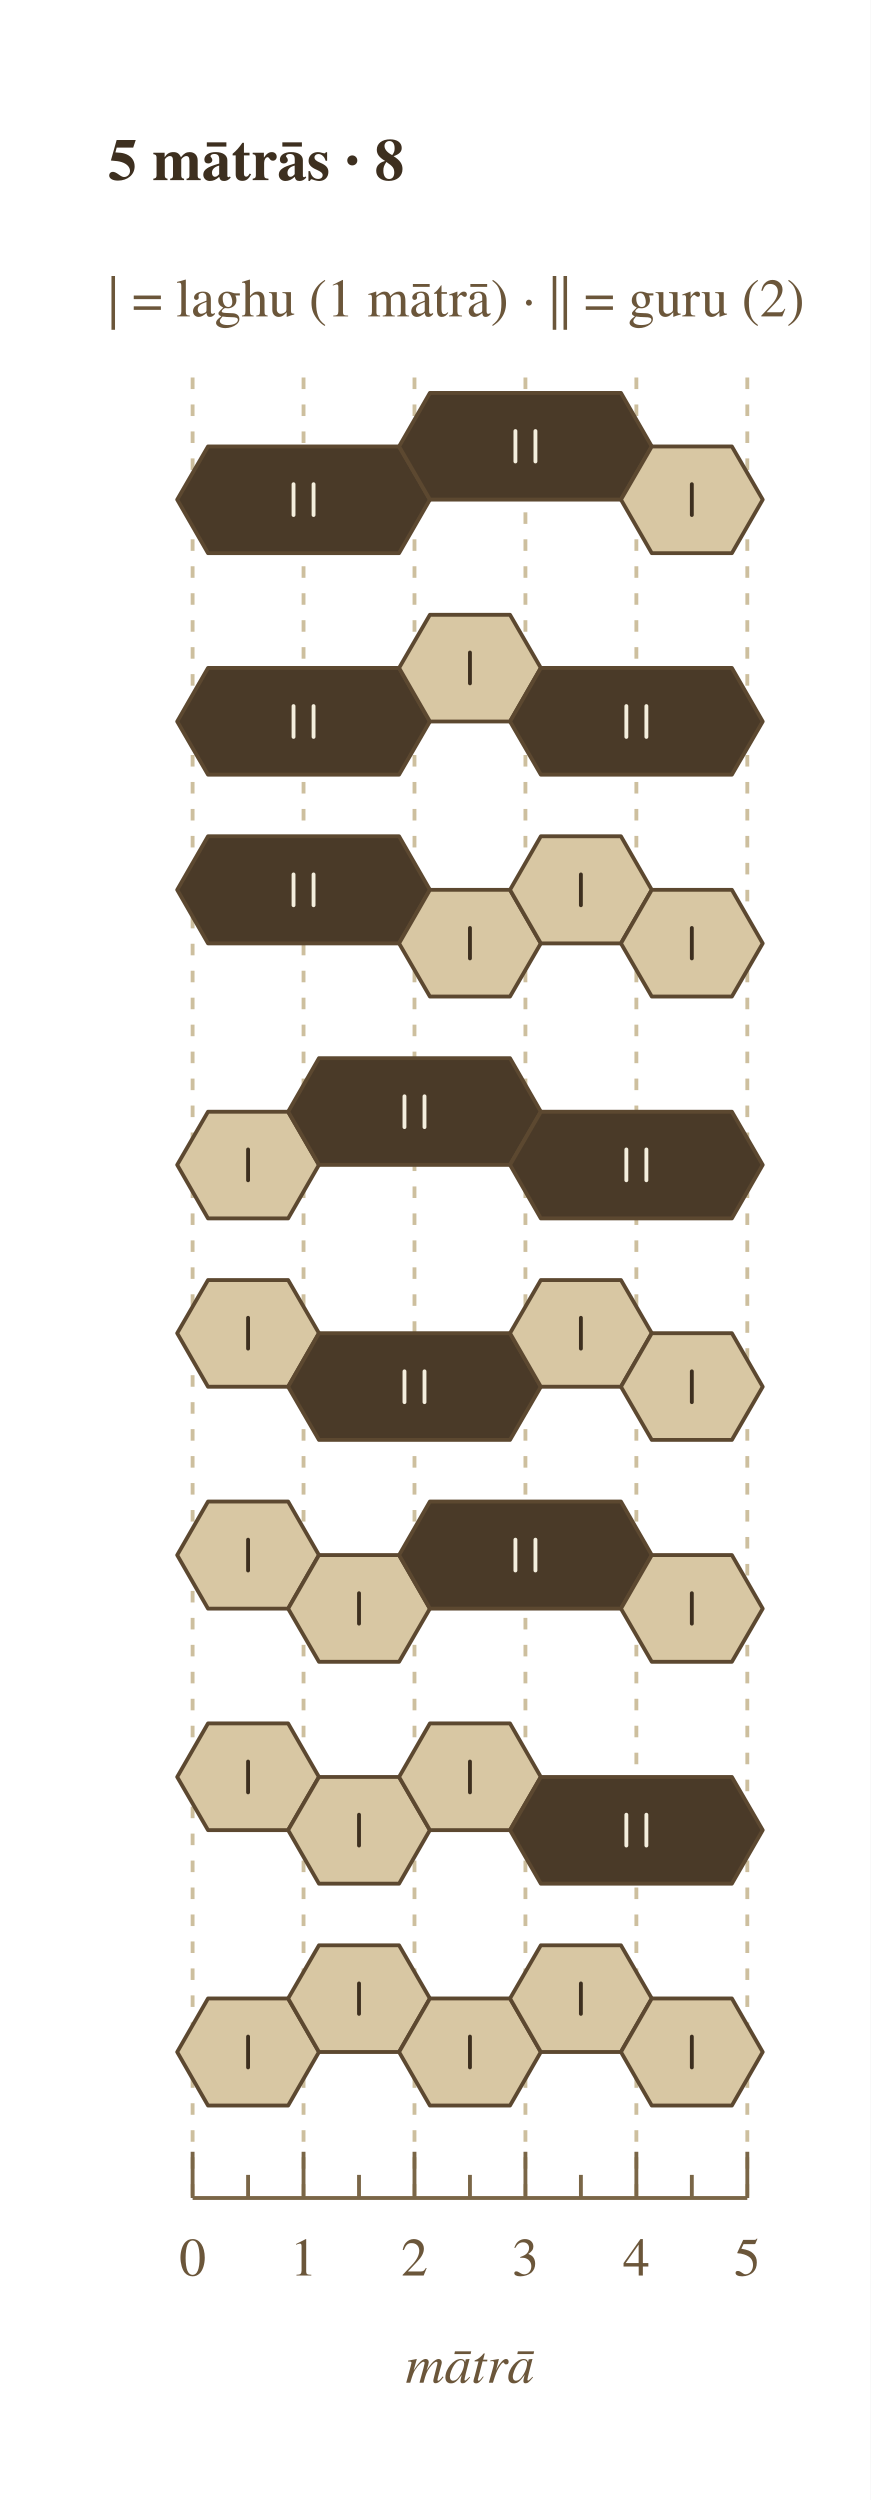
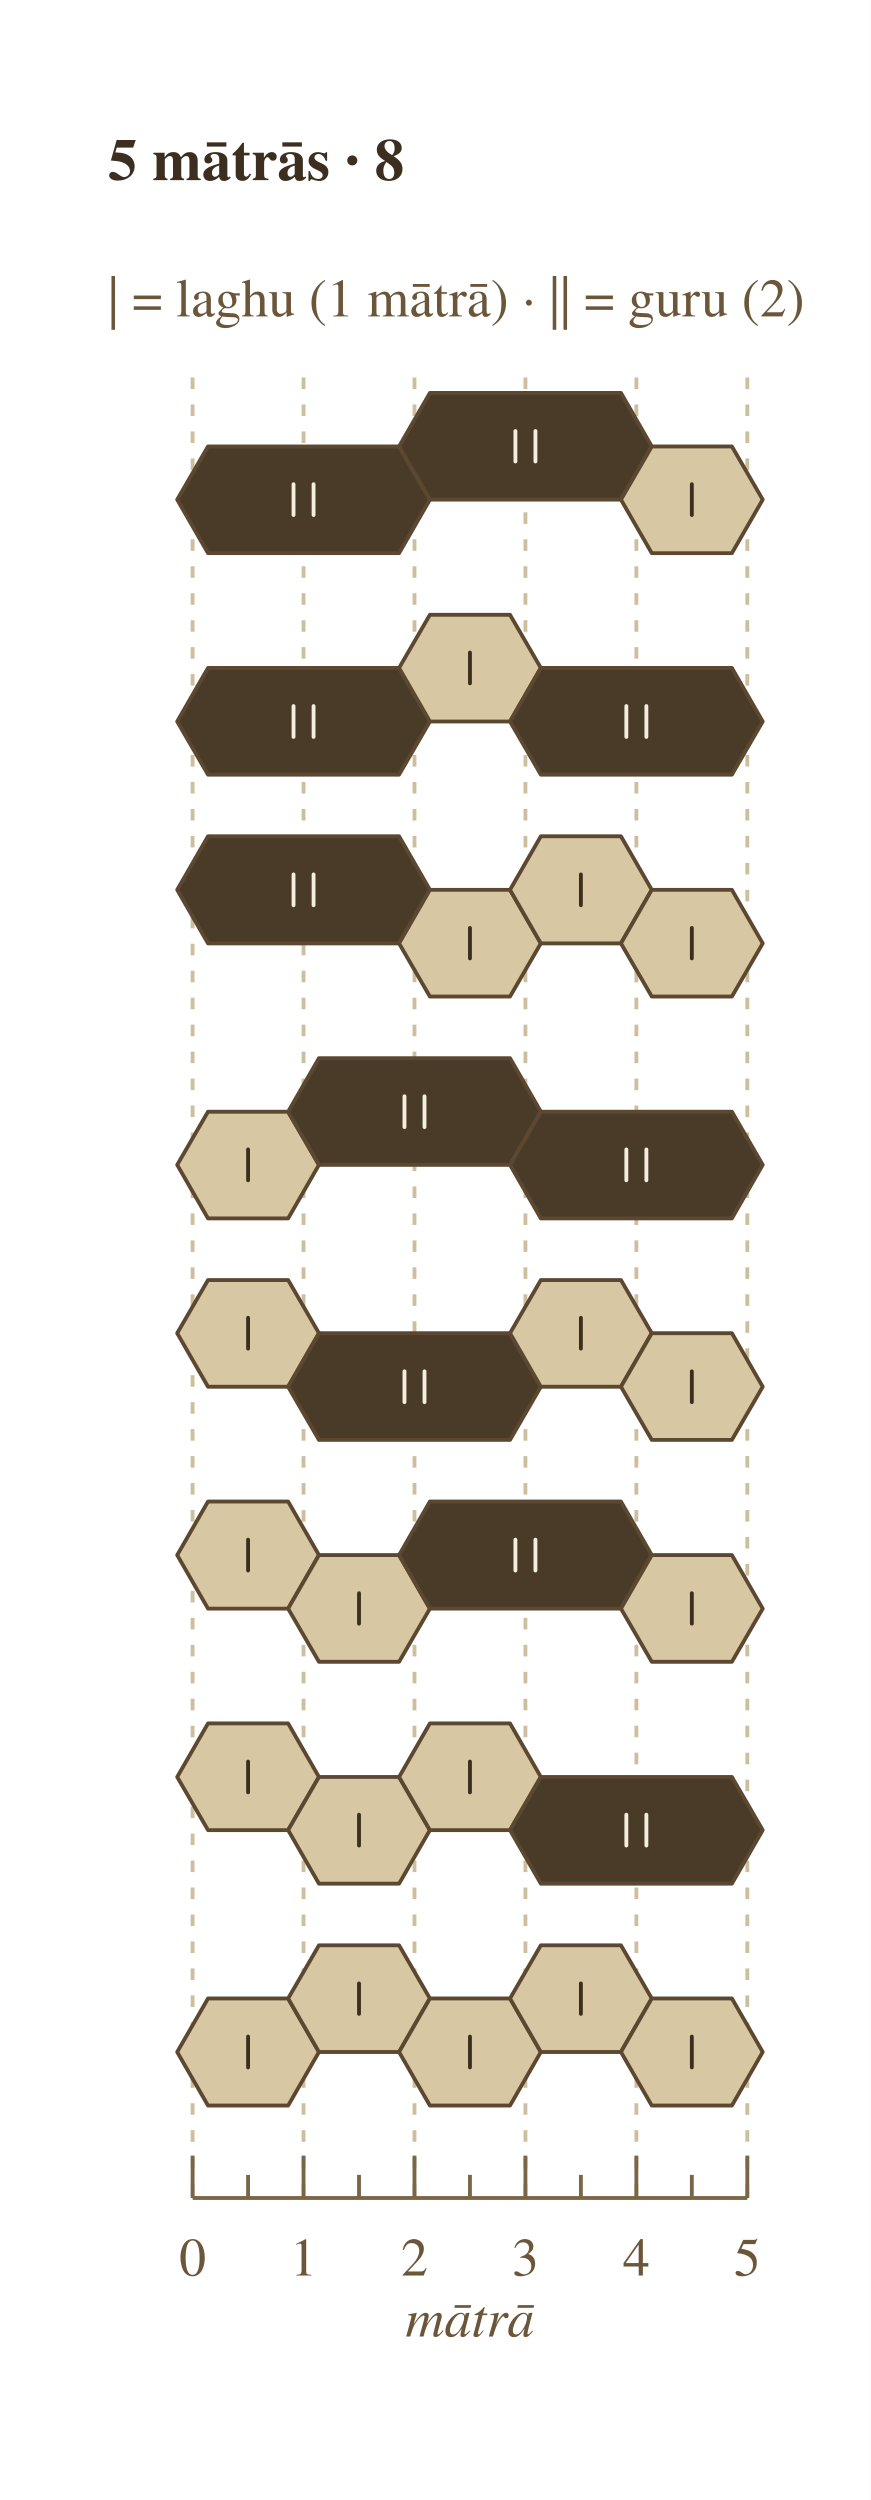
<svg xmlns="http://www.w3.org/2000/svg" width="226" height="649" viewBox="0 0 226 649">
  <rect width="100%" height="100%" fill="#ffffff" />
  <text x="28.0" y="42.0" font-family="Charter, Georgia, Times, serif" font-size="15.4" font-weight="700" font-style="normal" text-anchor="start" dominant-baseline="middle" fill="#3d2f1f">5 mātrās · 8</text>
  <text x="28.0" y="78.0" font-family="Charter, Georgia, Times, serif" font-size="14.0" font-weight="400" font-style="normal" text-anchor="start" dominant-baseline="middle" fill="#6b563a">| = laghu (1 mātrā)    ·    || = guru (2)</text>
  <line x1="50.0" y1="98.0" x2="50.0" y2="570.6" stroke="#cdbf9e" stroke-width="1" stroke-dasharray="3,4" />
  <line x1="78.8" y1="98.0" x2="78.8" y2="570.6" stroke="#cdbf9e" stroke-width="1" stroke-dasharray="3,4" />
  <line x1="107.6" y1="98.0" x2="107.6" y2="570.6" stroke="#cdbf9e" stroke-width="1" stroke-dasharray="3,4" />
  <line x1="136.4" y1="98.0" x2="136.4" y2="570.6" stroke="#cdbf9e" stroke-width="1" stroke-dasharray="3,4" />
  <line x1="165.2" y1="98.0" x2="165.2" y2="570.6" stroke="#cdbf9e" stroke-width="1" stroke-dasharray="3,4" />
  <line x1="194.0" y1="98.0" x2="194.0" y2="570.6" stroke="#cdbf9e" stroke-width="1" stroke-dasharray="3,4" />
  <polygon points="54.0,115.9 103.6,115.9 111.6,129.7 103.6,143.6 54.0,143.6 46.0,129.7" fill="#4a3a28" stroke="#5c4830" stroke-width="1" stroke-linejoin="round" />
  <polygon points="111.6,102.0 161.2,102.0 169.2,115.9 161.2,129.7 111.6,129.7 103.6,115.9" fill="#4a3a28" stroke="#5c4830" stroke-width="1" stroke-linejoin="round" />
  <polygon points="169.2,115.9 190.0,115.9 198.0,129.7 190.0,143.6 169.2,143.6 161.2,129.7" fill="#d8c7a3" stroke="#5c4830" stroke-width="1" stroke-linejoin="round" />
  <line x1="76.2" y1="125.7" x2="76.2" y2="133.7" stroke="#f4eedd" stroke-width="1.0" stroke-linecap="round" />
  <line x1="81.4" y1="125.7" x2="81.4" y2="133.7" stroke="#f4eedd" stroke-width="1.0" stroke-linecap="round" />
  <line x1="133.8" y1="111.9" x2="133.8" y2="119.8" stroke="#f4eedd" stroke-width="1.0" stroke-linecap="round" />
  <line x1="139.0" y1="111.9" x2="139.0" y2="119.8" stroke="#f4eedd" stroke-width="1.0" stroke-linecap="round" />
  <line x1="179.6" y1="125.7" x2="179.6" y2="133.7" stroke="#3d2f1f" stroke-width="1.0" stroke-linecap="round" />
  <polygon points="54.0,173.4 103.6,173.4 111.6,187.3 103.6,201.1 54.0,201.1 46.0,187.3" fill="#4a3a28" stroke="#5c4830" stroke-width="1" stroke-linejoin="round" />
  <polygon points="111.6,159.6 132.4,159.6 140.4,173.4 132.4,187.3 111.6,187.3 103.6,173.4" fill="#d8c7a3" stroke="#5c4830" stroke-width="1" stroke-linejoin="round" />
  <polygon points="140.4,173.4 190.0,173.4 198.0,187.3 190.0,201.1 140.4,201.1 132.4,187.3" fill="#4a3a28" stroke="#5c4830" stroke-width="1" stroke-linejoin="round" />
  <line x1="76.2" y1="183.3" x2="76.2" y2="191.3" stroke="#f4eedd" stroke-width="1.0" stroke-linecap="round" />
  <line x1="81.4" y1="183.3" x2="81.4" y2="191.3" stroke="#f4eedd" stroke-width="1.0" stroke-linecap="round" />
  <line x1="122.0" y1="169.4" x2="122.0" y2="177.4" stroke="#3d2f1f" stroke-width="1.0" stroke-linecap="round" />
  <line x1="162.6" y1="183.3" x2="162.6" y2="191.3" stroke="#f4eedd" stroke-width="1.0" stroke-linecap="round" />
  <line x1="167.8" y1="183.3" x2="167.8" y2="191.3" stroke="#f4eedd" stroke-width="1.0" stroke-linecap="round" />
  <polygon points="54.0,217.1 103.6,217.1 111.6,231.0 103.6,244.9 54.0,244.9 46.0,231.0" fill="#4a3a28" stroke="#5c4830" stroke-width="1" stroke-linejoin="round" />
  <polygon points="111.6,231.0 132.4,231.0 140.4,244.9 132.4,258.7 111.6,258.7 103.6,244.9" fill="#d8c7a3" stroke="#5c4830" stroke-width="1" stroke-linejoin="round" />
  <polygon points="140.4,217.1 161.2,217.1 169.2,231.0 161.2,244.9 140.4,244.9 132.4,231.0" fill="#d8c7a3" stroke="#5c4830" stroke-width="1" stroke-linejoin="round" />
  <polygon points="169.2,231.0 190.0,231.0 198.0,244.9 190.0,258.7 169.2,258.7 161.2,244.9" fill="#d8c7a3" stroke="#5c4830" stroke-width="1" stroke-linejoin="round" />
  <line x1="76.2" y1="227.0" x2="76.2" y2="235.0" stroke="#f4eedd" stroke-width="1.0" stroke-linecap="round" />
  <line x1="81.4" y1="227.0" x2="81.4" y2="235.0" stroke="#f4eedd" stroke-width="1.0" stroke-linecap="round" />
  <line x1="122.0" y1="240.9" x2="122.0" y2="248.8" stroke="#3d2f1f" stroke-width="1.0" stroke-linecap="round" />
  <line x1="150.8" y1="227.0" x2="150.8" y2="235.0" stroke="#3d2f1f" stroke-width="1.0" stroke-linecap="round" />
  <line x1="179.6" y1="240.9" x2="179.6" y2="248.8" stroke="#3d2f1f" stroke-width="1.0" stroke-linecap="round" />
  <polygon points="54.0,288.6 74.8,288.6 82.8,302.4 74.8,316.3 54.0,316.3 46.0,302.4" fill="#d8c7a3" stroke="#5c4830" stroke-width="1" stroke-linejoin="round" />
  <polygon points="82.8,274.7 132.4,274.7 140.4,288.6 132.4,302.4 82.8,302.4 74.8,288.6" fill="#4a3a28" stroke="#5c4830" stroke-width="1" stroke-linejoin="round" />
  <polygon points="140.4,288.6 190.0,288.6 198.0,302.4 190.0,316.3 140.4,316.3 132.4,302.4" fill="#4a3a28" stroke="#5c4830" stroke-width="1" stroke-linejoin="round" />
  <line x1="64.4" y1="298.4" x2="64.4" y2="306.4" stroke="#3d2f1f" stroke-width="1.0" stroke-linecap="round" />
  <line x1="105.0" y1="284.6" x2="105.0" y2="292.6" stroke="#f4eedd" stroke-width="1.0" stroke-linecap="round" />
  <line x1="110.2" y1="284.6" x2="110.2" y2="292.6" stroke="#f4eedd" stroke-width="1.0" stroke-linecap="round" />
  <line x1="162.6" y1="298.4" x2="162.6" y2="306.4" stroke="#f4eedd" stroke-width="1.0" stroke-linecap="round" />
  <line x1="167.8" y1="298.4" x2="167.8" y2="306.4" stroke="#f4eedd" stroke-width="1.0" stroke-linecap="round" />
  <polygon points="54.0,332.3 74.8,332.3 82.8,346.1 74.8,360.0 54.0,360.0 46.0,346.1" fill="#d8c7a3" stroke="#5c4830" stroke-width="1" stroke-linejoin="round" />
  <polygon points="82.8,346.1 132.4,346.1 140.4,360.0 132.4,373.8 82.8,373.8 74.8,360.0" fill="#4a3a28" stroke="#5c4830" stroke-width="1" stroke-linejoin="round" />
  <polygon points="140.4,332.3 161.2,332.3 169.2,346.1 161.2,360.0 140.4,360.0 132.4,346.1" fill="#d8c7a3" stroke="#5c4830" stroke-width="1" stroke-linejoin="round" />
  <polygon points="169.2,346.1 190.0,346.1 198.0,360.0 190.0,373.8 169.2,373.8 161.2,360.0" fill="#d8c7a3" stroke="#5c4830" stroke-width="1" stroke-linejoin="round" />
  <line x1="64.4" y1="342.1" x2="64.4" y2="350.1" stroke="#3d2f1f" stroke-width="1.0" stroke-linecap="round" />
  <line x1="105.0" y1="356.0" x2="105.0" y2="364.0" stroke="#f4eedd" stroke-width="1.0" stroke-linecap="round" />
  <line x1="110.2" y1="356.0" x2="110.2" y2="364.0" stroke="#f4eedd" stroke-width="1.0" stroke-linecap="round" />
  <line x1="150.8" y1="342.1" x2="150.8" y2="350.1" stroke="#3d2f1f" stroke-width="1.0" stroke-linecap="round" />
  <line x1="179.6" y1="356.0" x2="179.6" y2="364.0" stroke="#3d2f1f" stroke-width="1.0" stroke-linecap="round" />
  <polygon points="54.0,389.8 74.8,389.8 82.8,403.7 74.8,417.6 54.0,417.6 46.0,403.7" fill="#d8c7a3" stroke="#5c4830" stroke-width="1" stroke-linejoin="round" />
  <polygon points="82.8,403.7 103.6,403.7 111.6,417.6 103.6,431.4 82.8,431.4 74.8,417.6" fill="#d8c7a3" stroke="#5c4830" stroke-width="1" stroke-linejoin="round" />
  <polygon points="111.6,389.8 161.2,389.8 169.2,403.7 161.2,417.6 111.6,417.6 103.6,403.7" fill="#4a3a28" stroke="#5c4830" stroke-width="1" stroke-linejoin="round" />
  <polygon points="169.2,403.7 190.0,403.7 198.0,417.6 190.0,431.4 169.2,431.4 161.2,417.6" fill="#d8c7a3" stroke="#5c4830" stroke-width="1" stroke-linejoin="round" />
  <line x1="64.4" y1="399.7" x2="64.4" y2="407.7" stroke="#3d2f1f" stroke-width="1.0" stroke-linecap="round" />
  <line x1="93.2" y1="413.6" x2="93.2" y2="421.5" stroke="#3d2f1f" stroke-width="1.0" stroke-linecap="round" />
  <line x1="133.8" y1="399.7" x2="133.8" y2="407.7" stroke="#f4eedd" stroke-width="1.0" stroke-linecap="round" />
  <line x1="139.0" y1="399.7" x2="139.0" y2="407.7" stroke="#f4eedd" stroke-width="1.0" stroke-linecap="round" />
  <line x1="179.6" y1="413.6" x2="179.6" y2="421.5" stroke="#3d2f1f" stroke-width="1.0" stroke-linecap="round" />
  <polygon points="54.0,447.4 74.8,447.4 82.8,461.3 74.8,475.1 54.0,475.1 46.0,461.3" fill="#d8c7a3" stroke="#5c4830" stroke-width="1" stroke-linejoin="round" />
  <polygon points="82.8,461.3 103.6,461.3 111.6,475.1 103.6,489.0 82.8,489.0 74.8,475.1" fill="#d8c7a3" stroke="#5c4830" stroke-width="1" stroke-linejoin="round" />
  <polygon points="111.6,447.4 132.4,447.4 140.4,461.3 132.4,475.1 111.6,475.1 103.6,461.3" fill="#d8c7a3" stroke="#5c4830" stroke-width="1" stroke-linejoin="round" />
  <polygon points="140.4,461.3 190.0,461.3 198.0,475.1 190.0,489.0 140.4,489.0 132.4,475.1" fill="#4a3a28" stroke="#5c4830" stroke-width="1" stroke-linejoin="round" />
  <line x1="64.4" y1="457.3" x2="64.4" y2="465.3" stroke="#3d2f1f" stroke-width="1.0" stroke-linecap="round" />
  <line x1="93.2" y1="471.1" x2="93.2" y2="479.1" stroke="#3d2f1f" stroke-width="1.0" stroke-linecap="round" />
  <line x1="122.0" y1="457.3" x2="122.0" y2="465.3" stroke="#3d2f1f" stroke-width="1.0" stroke-linecap="round" />
  <line x1="162.6" y1="471.1" x2="162.6" y2="479.1" stroke="#f4eedd" stroke-width="1.0" stroke-linecap="round" />
  <line x1="167.8" y1="471.1" x2="167.8" y2="479.1" stroke="#f4eedd" stroke-width="1.0" stroke-linecap="round" />
  <polygon points="54.0,518.8 74.8,518.8 82.8,532.7 74.8,546.6 54.0,546.6 46.0,532.7" fill="#d8c7a3" stroke="#5c4830" stroke-width="1" stroke-linejoin="round" />
  <polygon points="82.8,505.0 103.6,505.0 111.6,518.8 103.6,532.7 82.8,532.7 74.8,518.8" fill="#d8c7a3" stroke="#5c4830" stroke-width="1" stroke-linejoin="round" />
  <polygon points="111.6,518.8 132.4,518.8 140.4,532.7 132.4,546.6 111.6,546.6 103.6,532.7" fill="#d8c7a3" stroke="#5c4830" stroke-width="1" stroke-linejoin="round" />
  <polygon points="140.4,505.0 161.2,505.0 169.2,518.8 161.2,532.7 140.4,532.7 132.4,518.8" fill="#d8c7a3" stroke="#5c4830" stroke-width="1" stroke-linejoin="round" />
  <polygon points="169.2,518.8 190.0,518.8 198.0,532.7 190.0,546.6 169.2,546.6 161.2,532.7" fill="#d8c7a3" stroke="#5c4830" stroke-width="1" stroke-linejoin="round" />
  <line x1="64.4" y1="528.7" x2="64.4" y2="536.7" stroke="#3d2f1f" stroke-width="1.0" stroke-linecap="round" />
  <line x1="93.2" y1="514.9" x2="93.2" y2="522.8" stroke="#3d2f1f" stroke-width="1.0" stroke-linecap="round" />
  <line x1="122.0" y1="528.7" x2="122.0" y2="536.7" stroke="#3d2f1f" stroke-width="1.0" stroke-linecap="round" />
  <line x1="150.8" y1="514.9" x2="150.8" y2="522.8" stroke="#3d2f1f" stroke-width="1.0" stroke-linecap="round" />
  <line x1="179.6" y1="528.7" x2="179.6" y2="536.7" stroke="#3d2f1f" stroke-width="1.0" stroke-linecap="round" />
-   <line x1="50.0" y1="570.6" x2="194.0" y2="570.6" stroke="#7a6647" stroke-width="1" />
-   <line x1="50.0" y1="570.6" x2="50.0" y2="558.6" stroke="#7a6647" stroke-width="1" />
+   <line x1="50.0" y1="570.6" x2="194.0" y2="570.6" stroke="#7a6647" stroke-width="1.0" />
+   <line x1="50.0" y1="570.6" x2="50.0" y2="559.6" stroke="#7a6647" stroke-width="1.0" />
  <text x="50.0" y="586.6" font-family="Charter, Georgia, Times, serif" font-size="14.0" font-weight="400" font-style="normal" text-anchor="middle" dominant-baseline="middle" fill="#6b563a">0</text>
-   <line x1="64.4" y1="570.6" x2="64.4" y2="564.6" stroke="#7a6647" stroke-width="1" />
-   <line x1="78.8" y1="570.6" x2="78.8" y2="558.6" stroke="#7a6647" stroke-width="1" />
+   <line x1="64.4" y1="570.6" x2="64.4" y2="564.6" stroke="#7a6647" stroke-width="1.0" />
+   <line x1="78.8" y1="570.6" x2="78.8" y2="559.6" stroke="#7a6647" stroke-width="1.0" />
  <text x="78.8" y="586.6" font-family="Charter, Georgia, Times, serif" font-size="14.0" font-weight="400" font-style="normal" text-anchor="middle" dominant-baseline="middle" fill="#6b563a">1</text>
-   <line x1="93.2" y1="570.6" x2="93.2" y2="564.6" stroke="#7a6647" stroke-width="1" />
-   <line x1="107.6" y1="570.6" x2="107.6" y2="558.6" stroke="#7a6647" stroke-width="1" />
+   <line x1="93.2" y1="570.6" x2="93.2" y2="564.6" stroke="#7a6647" stroke-width="1.0" />
+   <line x1="107.6" y1="570.6" x2="107.6" y2="559.6" stroke="#7a6647" stroke-width="1.0" />
  <text x="107.6" y="586.6" font-family="Charter, Georgia, Times, serif" font-size="14.0" font-weight="400" font-style="normal" text-anchor="middle" dominant-baseline="middle" fill="#6b563a">2</text>
-   <line x1="122.0" y1="570.6" x2="122.0" y2="564.6" stroke="#7a6647" stroke-width="1" />
-   <line x1="136.4" y1="570.6" x2="136.4" y2="558.6" stroke="#7a6647" stroke-width="1" />
+   <line x1="122.0" y1="570.6" x2="122.0" y2="564.6" stroke="#7a6647" stroke-width="1.0" />
+   <line x1="136.4" y1="570.6" x2="136.4" y2="559.6" stroke="#7a6647" stroke-width="1.0" />
  <text x="136.4" y="586.6" font-family="Charter, Georgia, Times, serif" font-size="14.0" font-weight="400" font-style="normal" text-anchor="middle" dominant-baseline="middle" fill="#6b563a">3</text>
-   <line x1="150.8" y1="570.6" x2="150.8" y2="564.6" stroke="#7a6647" stroke-width="1" />
-   <line x1="165.2" y1="570.6" x2="165.2" y2="558.6" stroke="#7a6647" stroke-width="1" />
+   <line x1="150.8" y1="570.6" x2="150.8" y2="564.6" stroke="#7a6647" stroke-width="1.0" />
+   <line x1="165.2" y1="570.6" x2="165.2" y2="559.6" stroke="#7a6647" stroke-width="1.0" />
  <text x="165.2" y="586.6" font-family="Charter, Georgia, Times, serif" font-size="14.0" font-weight="400" font-style="normal" text-anchor="middle" dominant-baseline="middle" fill="#6b563a">4</text>
-   <line x1="179.6" y1="570.6" x2="179.6" y2="564.6" stroke="#7a6647" stroke-width="1" />
-   <line x1="194.0" y1="570.6" x2="194.0" y2="558.6" stroke="#7a6647" stroke-width="1" />
+   <line x1="179.6" y1="570.6" x2="179.6" y2="564.6" stroke="#7a6647" stroke-width="1.0" />
+   <line x1="194.0" y1="570.6" x2="194.0" y2="559.6" stroke="#7a6647" stroke-width="1.0" />
  <text x="194.0" y="586.6" font-family="Charter, Georgia, Times, serif" font-size="14.0" font-weight="400" font-style="normal" text-anchor="middle" dominant-baseline="middle" fill="#6b563a">5</text>
-   <text x="122.0" y="614.6" font-family="Charter, Georgia, Times, serif" font-size="14.0" font-weight="400" font-style="italic" text-anchor="middle" dominant-baseline="middle" fill="#6b563a">mātrā</text>
+   <text x="122.0" y="602.6" font-family="Charter, Georgia, Times, serif" font-size="14.0" font-weight="400" font-style="italic" text-anchor="middle" dominant-baseline="middle" fill="#6b563a">mātrā</text>
</svg>
